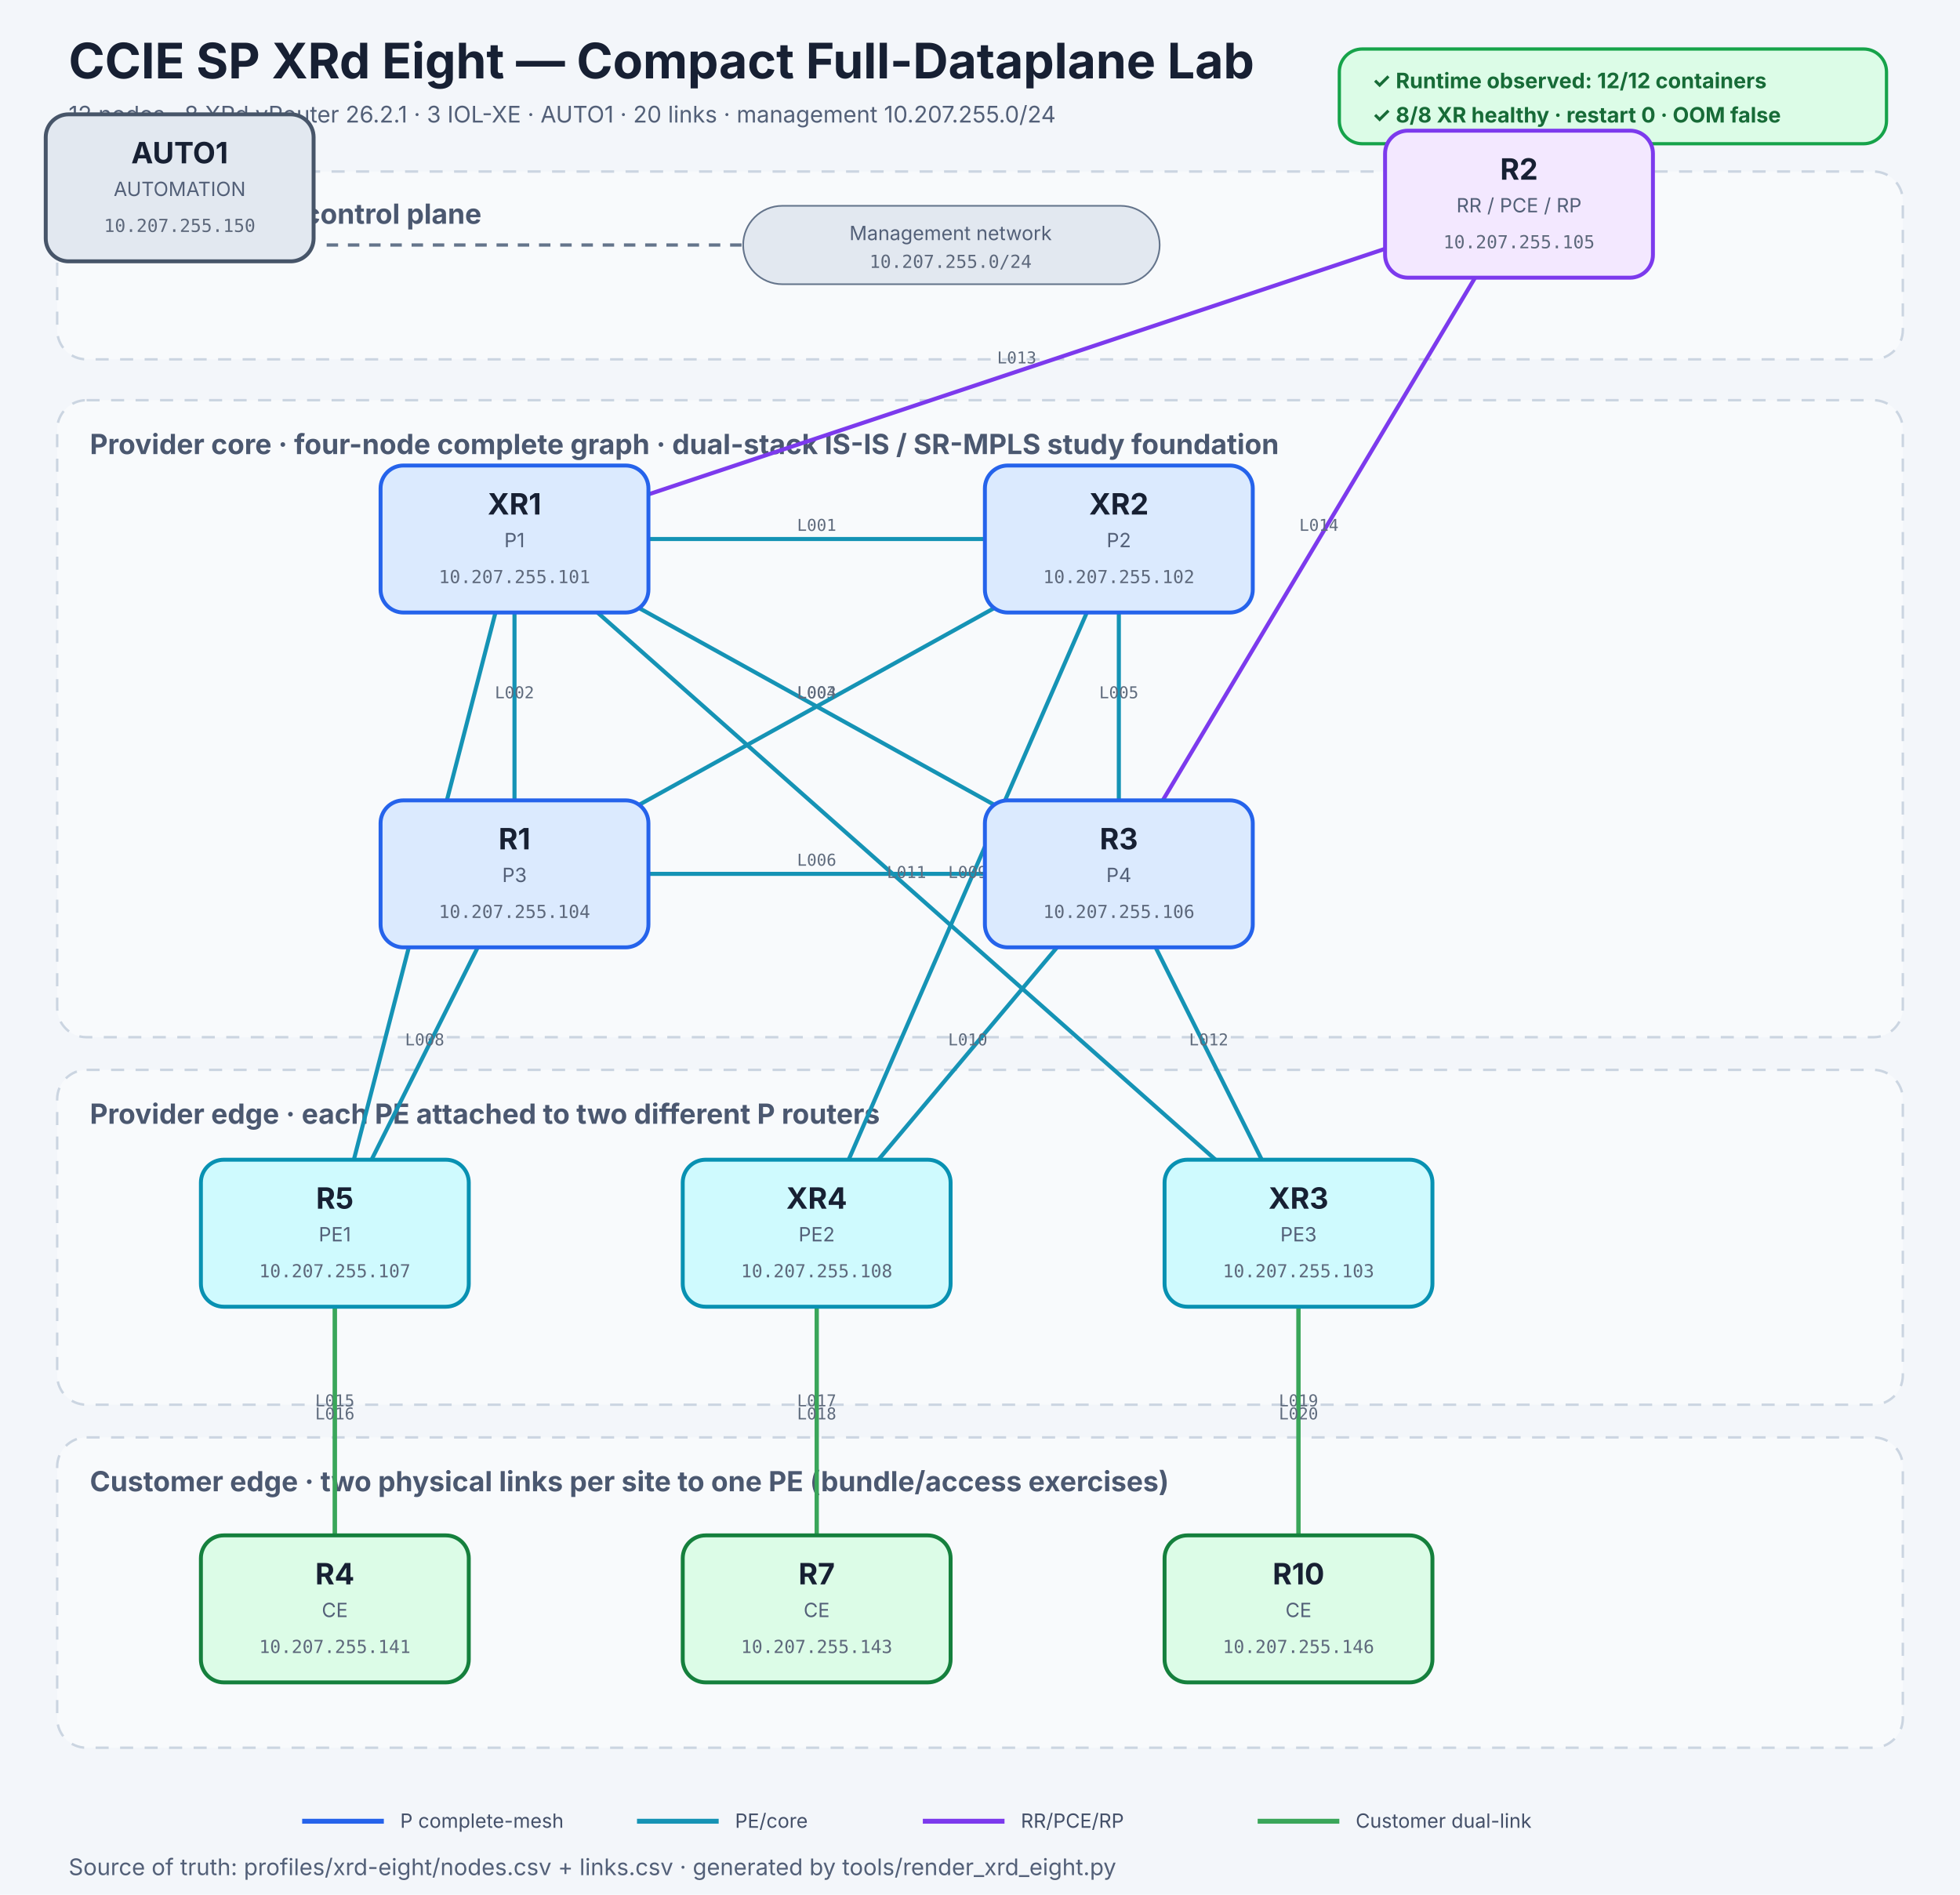
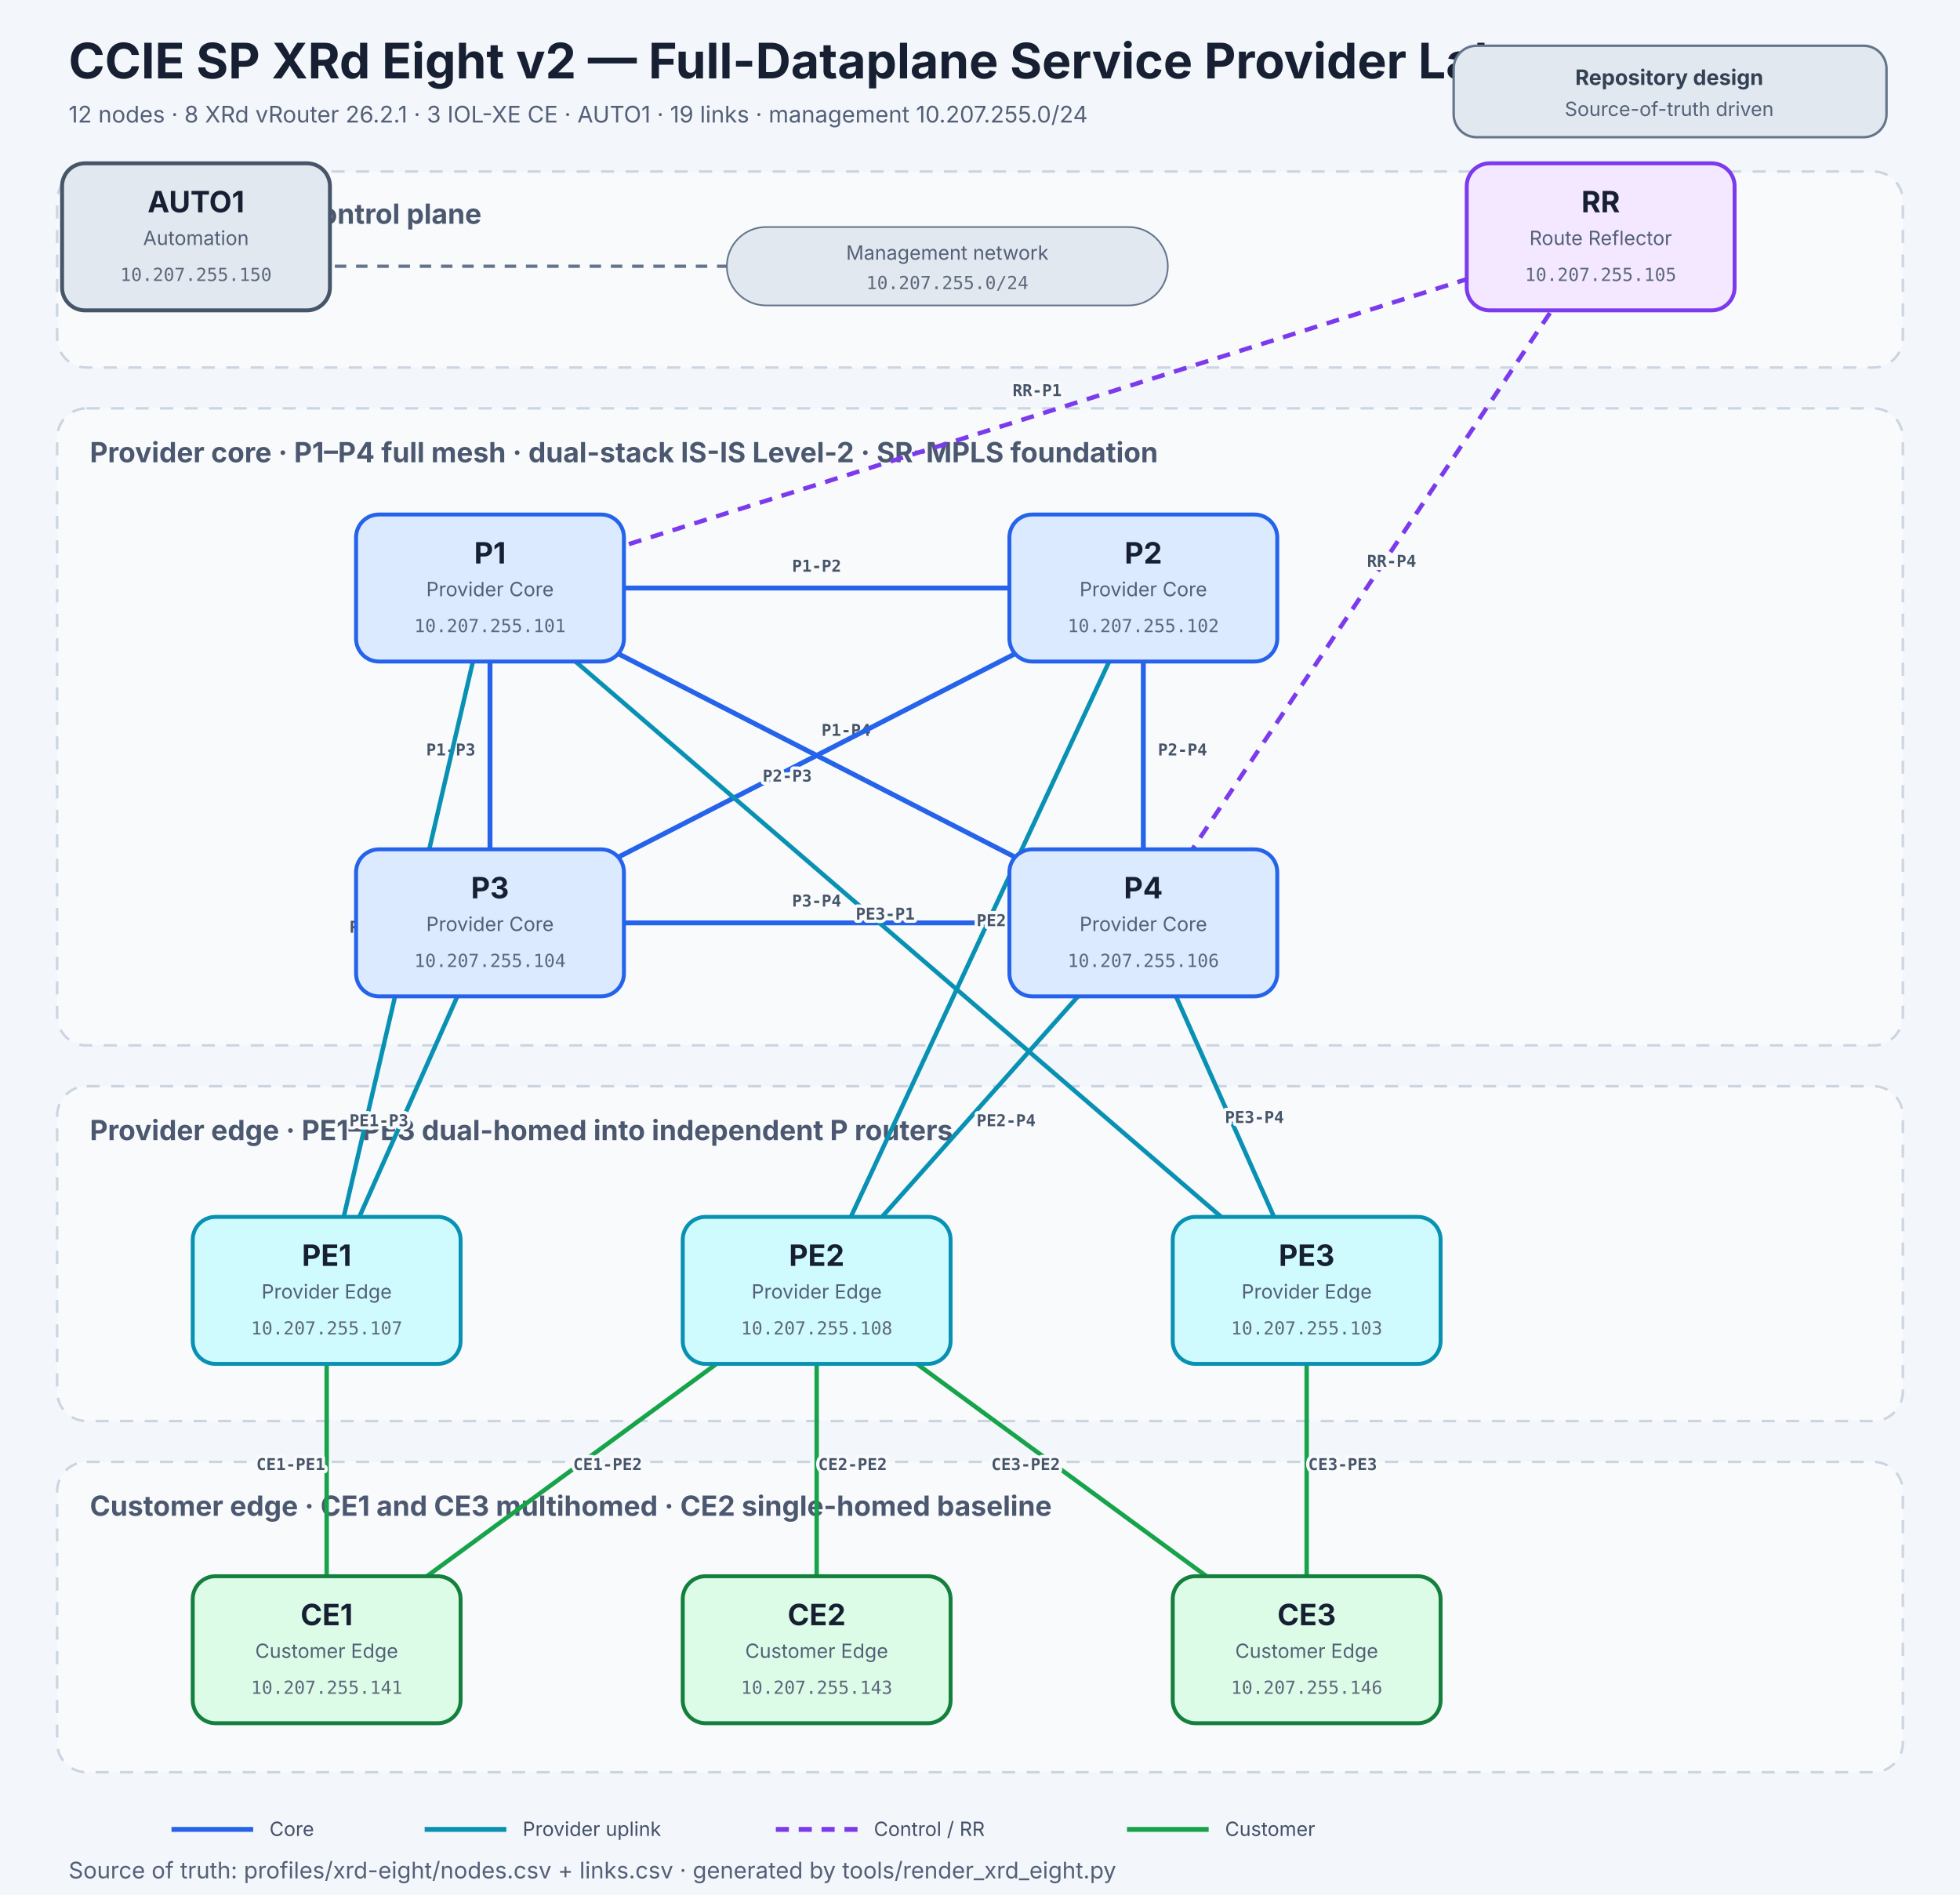
<svg xmlns="http://www.w3.org/2000/svg" width="1200" height="1160" viewBox="0 0 1200 1160">
-   <style>text{font-family:Inter,Segoe UI,Arial,sans-serif;fill:#172033}.title{font-size:30px;font-weight:750}.sub{font-size:14px;fill:#536078}.zone{fill:#f8fafc;stroke:#cbd5e1;stroke-width:1.5;stroke-dasharray:8 7}.zone-title{font-size:17px;font-weight:650;fill:#4b5870}.node{stroke-width:2.4}.name{font-size:18px;font-weight:750;text-anchor:middle}.role{font-size:12px;text-anchor:middle;fill:#536078}.ip{font:11px Consolas,monospace;text-anchor:middle;fill:#5d687b}.link{fill:none;stroke-width:2.5}.lid{font:10px Consolas,monospace;fill:#5f6b7d;text-anchor:middle}.legend{font-size:12px;fill:#445069}.badge{font-size:13px;font-weight:650;fill:#176b37}</style>
+   <style>
+ text {
+   font-family: Inter, Segoe UI, Arial, sans-serif;
+   fill: #172033;
+ }
+ .title {
+   font-size: 30px;
+   font-weight: 750;
+ }
+ .sub {
+   font-size: 14px;
+   fill: #536078;
+ }
+ .zone {
+   fill: #f8fafc;
+   stroke: #cbd5e1;
+   stroke-width: 1.5;
+   stroke-dasharray: 8 7;
+ }
+ .zone-title {
+   font-size: 17px;
+   font-weight: 650;
+   fill: #4b5870;
+ }
+ .node {
+   stroke-width: 2.4;
+ }
+ .name {
+   font-size: 18px;
+   font-weight: 750;
+   text-anchor: middle;
+ }
+ .role {
+   font-size: 12px;
+   text-anchor: middle;
+   fill: #536078;
+ }
+ .ip {
+   font: 11px Consolas, monospace;
+   text-anchor: middle;
+   fill: #5d687b;
+ }
+ .link {
+   fill: none;
+ }
+ .lid {
+   font: 10px Consolas, monospace;
+   font-weight: 650;
+   fill: #475569;
+   text-anchor: middle;
+   paint-order: stroke;
+   stroke: #f8fafc;
+   stroke-width: 4px;
+   stroke-linejoin: round;
+ }
+ .legend {
+   font-size: 12px;
+   fill: #445069;
+ }
+ .badge {
+   font-size: 13px;
+   font-weight: 650;
+   fill: #334155;
+ }
+ </style>
  <rect width="1200" height="1160" fill="#f3f6fa" />
-   <text x="42" y="48" class="title">CCIE SP XRd Eight — Compact Full-Dataplane Lab</text>
-   <text x="42" y="75" class="sub">12 nodes · 8 XRd vRouter 26.2.1 · 3 IOL-XE · AUTO1 · 20 links · management 10.207.255.0/24</text>
-   <rect x="820" y="30" width="335" height="58" rx="14" fill="#dcfce7" stroke="#16a34a" stroke-width="2" />
-   <text x="840" y="54" class="badge">✓ Runtime observed: 12/12 containers</text>
-   <text x="840" y="75" class="badge">✓ 8/8 XR healthy · restart 0 · OOM false</text>
-   <rect x="35" y="105" width="1130" height="115" rx="18" class="zone" />
+   <text x="42" y="48" class="title">CCIE SP XRd Eight v2 — Full-Dataplane Service Provider Lab</text>
+   <text x="42" y="75" class="sub">12 nodes · 8 XRd vRouter 26.2.1 · 3 IOL-XE CE · AUTO1 · 19 links · management 10.207.255.0/24</text>
+   <rect x="890" y="28" width="265" height="56" rx="14" fill="#e2e8f0" stroke="#64748b" stroke-width="1.5" />
+   <text x="1022" y="52" class="badge" text-anchor="middle">Repository design</text>
+   <text x="1022" y="71" class="role">Source-of-truth driven</text>
+   <rect x="35" y="105" width="1130" height="120" rx="18" class="zone" />
  <text x="55" y="137" class="zone-title">Operations and control plane</text>
-   <rect x="35" y="245" width="1130" height="390" rx="18" class="zone" />
-   <text x="55" y="278" class="zone-title">Provider core · four-node complete graph · dual-stack IS-IS / SR-MPLS study foundation</text>
-   <rect x="35" y="655" width="1130" height="205" rx="18" class="zone" />
-   <text x="55" y="688" class="zone-title">Provider edge · each PE attached to two different P routers</text>
-   <rect x="35" y="880" width="1130" height="190" rx="18" class="zone" />
-   <text x="55" y="913" class="zone-title">Customer edge · two physical links per site to one PE (bundle/access exercises)</text>
-   <path d="M200 150 H455" stroke="#64748b" stroke-width="2" stroke-dasharray="7 6" />
-   <rect x="455" y="126" width="255" height="48" rx="24" fill="#e2e8f0" stroke="#64748b" />
-   <text x="582" y="147" class="role">Management network</text>
-   <text x="582" y="164" class="ip">10.207.255.0/24</text>
-   <path d="M315 330 L685 330" class="link" stroke="#1593b5" />
-   <text x="500.0" y="325.0" class="lid">L001</text>
-   <path d="M315 330 L315 535" class="link" stroke="#1593b5" />
-   <text x="315.0" y="427.5" class="lid">L002</text>
-   <path d="M315 330 L685 535" class="link" stroke="#1593b5" />
-   <text x="500.0" y="427.5" class="lid">L003</text>
-   <path d="M685 330 L315 535" class="link" stroke="#1593b5" />
-   <text x="500.0" y="427.5" class="lid">L004</text>
-   <path d="M685 330 L685 535" class="link" stroke="#1593b5" />
-   <text x="685.0" y="427.5" class="lid">L005</text>
-   <path d="M315 535 L685 535" class="link" stroke="#1593b5" />
-   <text x="500.0" y="530.0" class="lid">L006</text>
-   <path d="M205 755 L315 330" class="link" stroke="#1593b5" />
-   <text x="260.0" y="537.5" class="lid">L007</text>
-   <path d="M205 755 L315 535" class="link" stroke="#1593b5" />
-   <text x="260.0" y="640.0" class="lid">L008</text>
-   <path d="M500 755 L685 330" class="link" stroke="#1593b5" />
-   <text x="592.5" y="537.5" class="lid">L009</text>
-   <path d="M500 755 L685 535" class="link" stroke="#1593b5" />
-   <text x="592.5" y="640.0" class="lid">L010</text>
-   <path d="M795 755 L315 330" class="link" stroke="#1593b5" />
-   <text x="555.0" y="537.5" class="lid">L011</text>
-   <path d="M795 755 L685 535" class="link" stroke="#1593b5" />
-   <text x="740.0" y="640.0" class="lid">L012</text>
-   <path d="M930 125 L315 330" class="link" stroke="#7c3aed" />
-   <text x="622.5" y="222.5" class="lid">L013</text>
-   <path d="M930 125 L685 535" class="link" stroke="#7c3aed" />
-   <text x="807.5" y="325.0" class="lid">L014</text>
-   <path d="M205 981 L205 751" class="link" stroke="#3aa65a" />
-   <text x="205.0" y="861.0" class="lid">L015</text>
-   <path d="M205 989 L205 759" class="link" stroke="#3aa65a" />
-   <text x="205.0" y="869.0" class="lid">L016</text>
-   <path d="M500 981 L500 751" class="link" stroke="#3aa65a" />
-   <text x="500.0" y="861.0" class="lid">L017</text>
-   <path d="M500 989 L500 759" class="link" stroke="#3aa65a" />
-   <text x="500.0" y="869.0" class="lid">L018</text>
-   <path d="M795 981 L795 751" class="link" stroke="#3aa65a" />
-   <text x="795.0" y="861.0" class="lid">L019</text>
-   <path d="M795 989 L795 759" class="link" stroke="#3aa65a" />
-   <text x="795.0" y="869.0" class="lid">L020</text>
-   <rect x="233" y="285" width="164" height="90" rx="14" class="node" fill="#dbeafe" stroke="#2563eb" />
-   <text x="315" y="315" class="name">XR1</text>
-   <text x="315" y="335" class="role">P1</text>
-   <text x="315" y="357" class="ip">10.207.255.101</text>
-   <rect x="603" y="285" width="164" height="90" rx="14" class="node" fill="#dbeafe" stroke="#2563eb" />
-   <text x="685" y="315" class="name">XR2</text>
-   <text x="685" y="335" class="role">P2</text>
-   <text x="685" y="357" class="ip">10.207.255.102</text>
-   <rect x="713" y="710" width="164" height="90" rx="14" class="node" fill="#cffafe" stroke="#0891b2" />
-   <text x="795" y="740" class="name">XR3</text>
-   <text x="795" y="760" class="role">PE3</text>
-   <text x="795" y="782" class="ip">10.207.255.103</text>
-   <rect x="418" y="710" width="164" height="90" rx="14" class="node" fill="#cffafe" stroke="#0891b2" />
-   <text x="500" y="740" class="name">XR4</text>
-   <text x="500" y="760" class="role">PE2</text>
-   <text x="500" y="782" class="ip">10.207.255.108</text>
-   <rect x="233" y="490" width="164" height="90" rx="14" class="node" fill="#dbeafe" stroke="#2563eb" />
-   <text x="315" y="520" class="name">R1</text>
-   <text x="315" y="540" class="role">P3</text>
-   <text x="315" y="562" class="ip">10.207.255.104</text>
-   <rect x="848" y="80" width="164" height="90" rx="14" class="node" fill="#f3e8ff" stroke="#7c3aed" />
-   <text x="930" y="110" class="name">R2</text>
-   <text x="930" y="130" class="role">RR / PCE / RP</text>
-   <text x="930" y="152" class="ip">10.207.255.105</text>
-   <rect x="603" y="490" width="164" height="90" rx="14" class="node" fill="#dbeafe" stroke="#2563eb" />
-   <text x="685" y="520" class="name">R3</text>
-   <text x="685" y="540" class="role">P4</text>
-   <text x="685" y="562" class="ip">10.207.255.106</text>
-   <rect x="123" y="710" width="164" height="90" rx="14" class="node" fill="#cffafe" stroke="#0891b2" />
-   <text x="205" y="740" class="name">R5</text>
-   <text x="205" y="760" class="role">PE1</text>
-   <text x="205" y="782" class="ip">10.207.255.107</text>
-   <rect x="123" y="940" width="164" height="90" rx="14" class="node" fill="#dcfce7" stroke="#15803d" />
-   <text x="205" y="970" class="name">R4</text>
-   <text x="205" y="990" class="role">CE</text>
-   <text x="205" y="1012" class="ip">10.207.255.141</text>
-   <rect x="418" y="940" width="164" height="90" rx="14" class="node" fill="#dcfce7" stroke="#15803d" />
-   <text x="500" y="970" class="name">R7</text>
-   <text x="500" y="990" class="role">CE</text>
-   <text x="500" y="1012" class="ip">10.207.255.143</text>
-   <rect x="713" y="940" width="164" height="90" rx="14" class="node" fill="#dcfce7" stroke="#15803d" />
-   <text x="795" y="970" class="name">R10</text>
-   <text x="795" y="990" class="role">CE</text>
-   <text x="795" y="1012" class="ip">10.207.255.146</text>
-   <rect x="28" y="70" width="164" height="90" rx="14" class="node" fill="#e2e8f0" stroke="#475569" />
-   <text x="110" y="100" class="name">AUTO1</text>
-   <text x="110" y="120" class="role">AUTOMATION</text>
-   <text x="110" y="142" class="ip">10.207.255.150</text>
-   <line x1="185" y1="1115" x2="235" y2="1115" stroke="#2563eb" stroke-width="3" />
-   <text x="245" y="1119" class="legend">P complete-mesh</text>
-   <line x1="390" y1="1115" x2="440" y2="1115" stroke="#1593b5" stroke-width="3" />
-   <text x="450" y="1119" class="legend">PE/core</text>
-   <line x1="565" y1="1115" x2="615" y2="1115" stroke="#7c3aed" stroke-width="3" />
-   <text x="625" y="1119" class="legend">RR/PCE/RP</text>
-   <line x1="770" y1="1115" x2="820" y2="1115" stroke="#3aa65a" stroke-width="3" />
-   <text x="830" y="1119" class="legend">Customer dual-link</text>
-   <text x="42" y="1148" class="sub">Source of truth: profiles/xrd-eight/nodes.csv + links.csv · generated by tools/render_xrd_eight.py</text>
+   <rect x="35" y="250" width="1130" height="390" rx="18" class="zone" />
+   <text x="55" y="283" class="zone-title">Provider core · P1–P4 full mesh · dual-stack IS-IS Level-2 · SR-MPLS foundation</text>
+   <rect x="35" y="665" width="1130" height="205" rx="18" class="zone" />
+   <text x="55" y="698" class="zone-title">Provider edge · PE1–PE3 dual-homed into independent P routers</text>
+   <rect x="35" y="895" width="1130" height="190" rx="18" class="zone" />
+   <text x="55" y="928" class="zone-title">Customer edge · CE1 and CE3 multihomed · CE2 single-homed baseline</text>
+   <path d="M205 163 H445" stroke="#64748b" stroke-width="2" stroke-dasharray="7 6" />
+   <rect x="445" y="139" width="270" height="48" rx="24" fill="#e2e8f0" stroke="#64748b" />
+   <text x="580" y="159" class="role">Management network</text>
+   <text x="580" y="177" class="ip">10.207.255.0/24</text>
+   <path d="M300 360 L700 360" class="link" stroke="#2563eb" stroke-width="3.0" />
+   <text x="500.0" y="350.0" class="lid">P1-P2</text>
+   <path d="M300 360 L300 565" class="link" stroke="#2563eb" stroke-width="3.0" />
+   <text x="276.0" y="462.5" class="lid">P1-P3</text>
+   <path d="M300 360 L700 565" class="link" stroke="#2563eb" stroke-width="3.0" />
+   <text x="518.0" y="450.5" class="lid">P1-P4</text>
+   <path d="M700 360 L300 565" class="link" stroke="#2563eb" stroke-width="3.0" />
+   <text x="482.0" y="478.5" class="lid">P2-P3</text>
+   <path d="M700 360 L700 565" class="link" stroke="#2563eb" stroke-width="3.0" />
+   <text x="724.0" y="462.5" class="lid">P2-P4</text>
+   <path d="M300 565 L700 565" class="link" stroke="#2563eb" stroke-width="3.0" />
+   <text x="500.0" y="555.0" class="lid">P3-P4</text>
+   <path d="M200 790 L300 360" class="link" stroke="#0891b2" stroke-width="2.7" />
+   <text x="232.0" y="571.0" class="lid">PE1-P1</text>
+   <path d="M200 790 L300 565" class="link" stroke="#0891b2" stroke-width="2.7" />
+   <text x="232.0" y="689.5" class="lid">PE1-P3</text>
+   <path d="M500 790 L700 360" class="link" stroke="#0891b2" stroke-width="2.7" />
+   <text x="616.0" y="567.0" class="lid">PE2-P2</text>
+   <path d="M500 790 L700 565" class="link" stroke="#0891b2" stroke-width="2.7" />
+   <text x="616.0" y="689.5" class="lid">PE2-P4</text>
+   <path d="M800 790 L300 360" class="link" stroke="#0891b2" stroke-width="2.7" />
+   <text x="542.0" y="563.0" class="lid">PE3-P1</text>
+   <path d="M800 790 L700 565" class="link" stroke="#0891b2" stroke-width="2.7" />
+   <text x="768.0" y="687.5" class="lid">PE3-P4</text>
+   <path d="M980 145 L300 360" class="link" stroke="#7c3aed" stroke-width="2.7" stroke-dasharray="8 6" />
+   <text x="635.0" y="242.5" class="lid">RR-P1</text>
+   <path d="M980 145 L700 565" class="link" stroke="#7c3aed" stroke-width="2.7" stroke-dasharray="8 6" />
+   <text x="852.0" y="347.0" class="lid">RR-P4</text>
+   <path d="M200 1010 L200 790" class="link" stroke="#16a34a" stroke-width="2.7" />
+   <text x="178.0" y="900.0" class="lid">CE1-PE1</text>
+   <path d="M200 1010 L500 790" class="link" stroke="#16a34a" stroke-width="2.7" />
+   <text x="372.0" y="900.0" class="lid">CE1-PE2</text>
+   <path d="M500 1010 L500 790" class="link" stroke="#16a34a" stroke-width="2.7" />
+   <text x="522.0" y="900.0" class="lid">CE2-PE2</text>
+   <path d="M800 1010 L800 790" class="link" stroke="#16a34a" stroke-width="2.7" />
+   <text x="822.0" y="900.0" class="lid">CE3-PE3</text>
+   <path d="M800 1010 L500 790" class="link" stroke="#16a34a" stroke-width="2.7" />
+   <text x="628.0" y="900.0" class="lid">CE3-PE2</text>
+   <rect x="218" y="315" width="164" height="90" rx="14" class="node" fill="#dbeafe" stroke="#2563eb" />
+   <text x="300" y="345" class="name">P1</text>
+   <text x="300" y="365" class="role">Provider Core</text>
+   <text x="300" y="387" class="ip">10.207.255.101</text>
+   <rect x="618" y="315" width="164" height="90" rx="14" class="node" fill="#dbeafe" stroke="#2563eb" />
+   <text x="700" y="345" class="name">P2</text>
+   <text x="700" y="365" class="role">Provider Core</text>
+   <text x="700" y="387" class="ip">10.207.255.102</text>
+   <rect x="218" y="520" width="164" height="90" rx="14" class="node" fill="#dbeafe" stroke="#2563eb" />
+   <text x="300" y="550" class="name">P3</text>
+   <text x="300" y="570" class="role">Provider Core</text>
+   <text x="300" y="592" class="ip">10.207.255.104</text>
+   <rect x="618" y="520" width="164" height="90" rx="14" class="node" fill="#dbeafe" stroke="#2563eb" />
+   <text x="700" y="550" class="name">P4</text>
+   <text x="700" y="570" class="role">Provider Core</text>
+   <text x="700" y="592" class="ip">10.207.255.106</text>
+   <rect x="118" y="745" width="164" height="90" rx="14" class="node" fill="#cffafe" stroke="#0891b2" />
+   <text x="200" y="775" class="name">PE1</text>
+   <text x="200" y="795" class="role">Provider Edge</text>
+   <text x="200" y="817" class="ip">10.207.255.107</text>
+   <rect x="418" y="745" width="164" height="90" rx="14" class="node" fill="#cffafe" stroke="#0891b2" />
+   <text x="500" y="775" class="name">PE2</text>
+   <text x="500" y="795" class="role">Provider Edge</text>
+   <text x="500" y="817" class="ip">10.207.255.108</text>
+   <rect x="718" y="745" width="164" height="90" rx="14" class="node" fill="#cffafe" stroke="#0891b2" />
+   <text x="800" y="775" class="name">PE3</text>
+   <text x="800" y="795" class="role">Provider Edge</text>
+   <text x="800" y="817" class="ip">10.207.255.103</text>
+   <rect x="898" y="100" width="164" height="90" rx="14" class="node" fill="#f3e8ff" stroke="#7c3aed" />
+   <text x="980" y="130" class="name">RR</text>
+   <text x="980" y="150" class="role">Route Reflector</text>
+   <text x="980" y="172" class="ip">10.207.255.105</text>
+   <rect x="118" y="965" width="164" height="90" rx="14" class="node" fill="#dcfce7" stroke="#15803d" />
+   <text x="200" y="995" class="name">CE1</text>
+   <text x="200" y="1015" class="role">Customer Edge</text>
+   <text x="200" y="1037" class="ip">10.207.255.141</text>
+   <rect x="418" y="965" width="164" height="90" rx="14" class="node" fill="#dcfce7" stroke="#15803d" />
+   <text x="500" y="995" class="name">CE2</text>
+   <text x="500" y="1015" class="role">Customer Edge</text>
+   <text x="500" y="1037" class="ip">10.207.255.143</text>
+   <rect x="718" y="965" width="164" height="90" rx="14" class="node" fill="#dcfce7" stroke="#15803d" />
+   <text x="800" y="995" class="name">CE3</text>
+   <text x="800" y="1015" class="role">Customer Edge</text>
+   <text x="800" y="1037" class="ip">10.207.255.146</text>
+   <rect x="38" y="100" width="164" height="90" rx="14" class="node" fill="#e2e8f0" stroke="#475569" />
+   <text x="120" y="130" class="name">AUTO1</text>
+   <text x="120" y="150" class="role">Automation</text>
+   <text x="120" y="172" class="ip">10.207.255.150</text>
+   <line x1="105" y1="1120" x2="155" y2="1120" stroke="#2563eb" stroke-width="3" />
+   <text x="165" y="1124" class="legend">Core</text>
+   <line x1="260" y1="1120" x2="310" y2="1120" stroke="#0891b2" stroke-width="3" />
+   <text x="320" y="1124" class="legend">Provider uplink</text>
+   <line x1="475" y1="1120" x2="525" y2="1120" stroke="#7c3aed" stroke-width="3" stroke-dasharray="8 6" />
+   <text x="535" y="1124" class="legend">Control / RR</text>
+   <line x1="690" y1="1120" x2="740" y2="1120" stroke="#16a34a" stroke-width="3" />
+   <text x="750" y="1124" class="legend">Customer</text>
+   <text x="42" y="1150" class="sub">Source of truth: profiles/xrd-eight/nodes.csv + links.csv · generated by tools/render_xrd_eight.py</text>
</svg>
